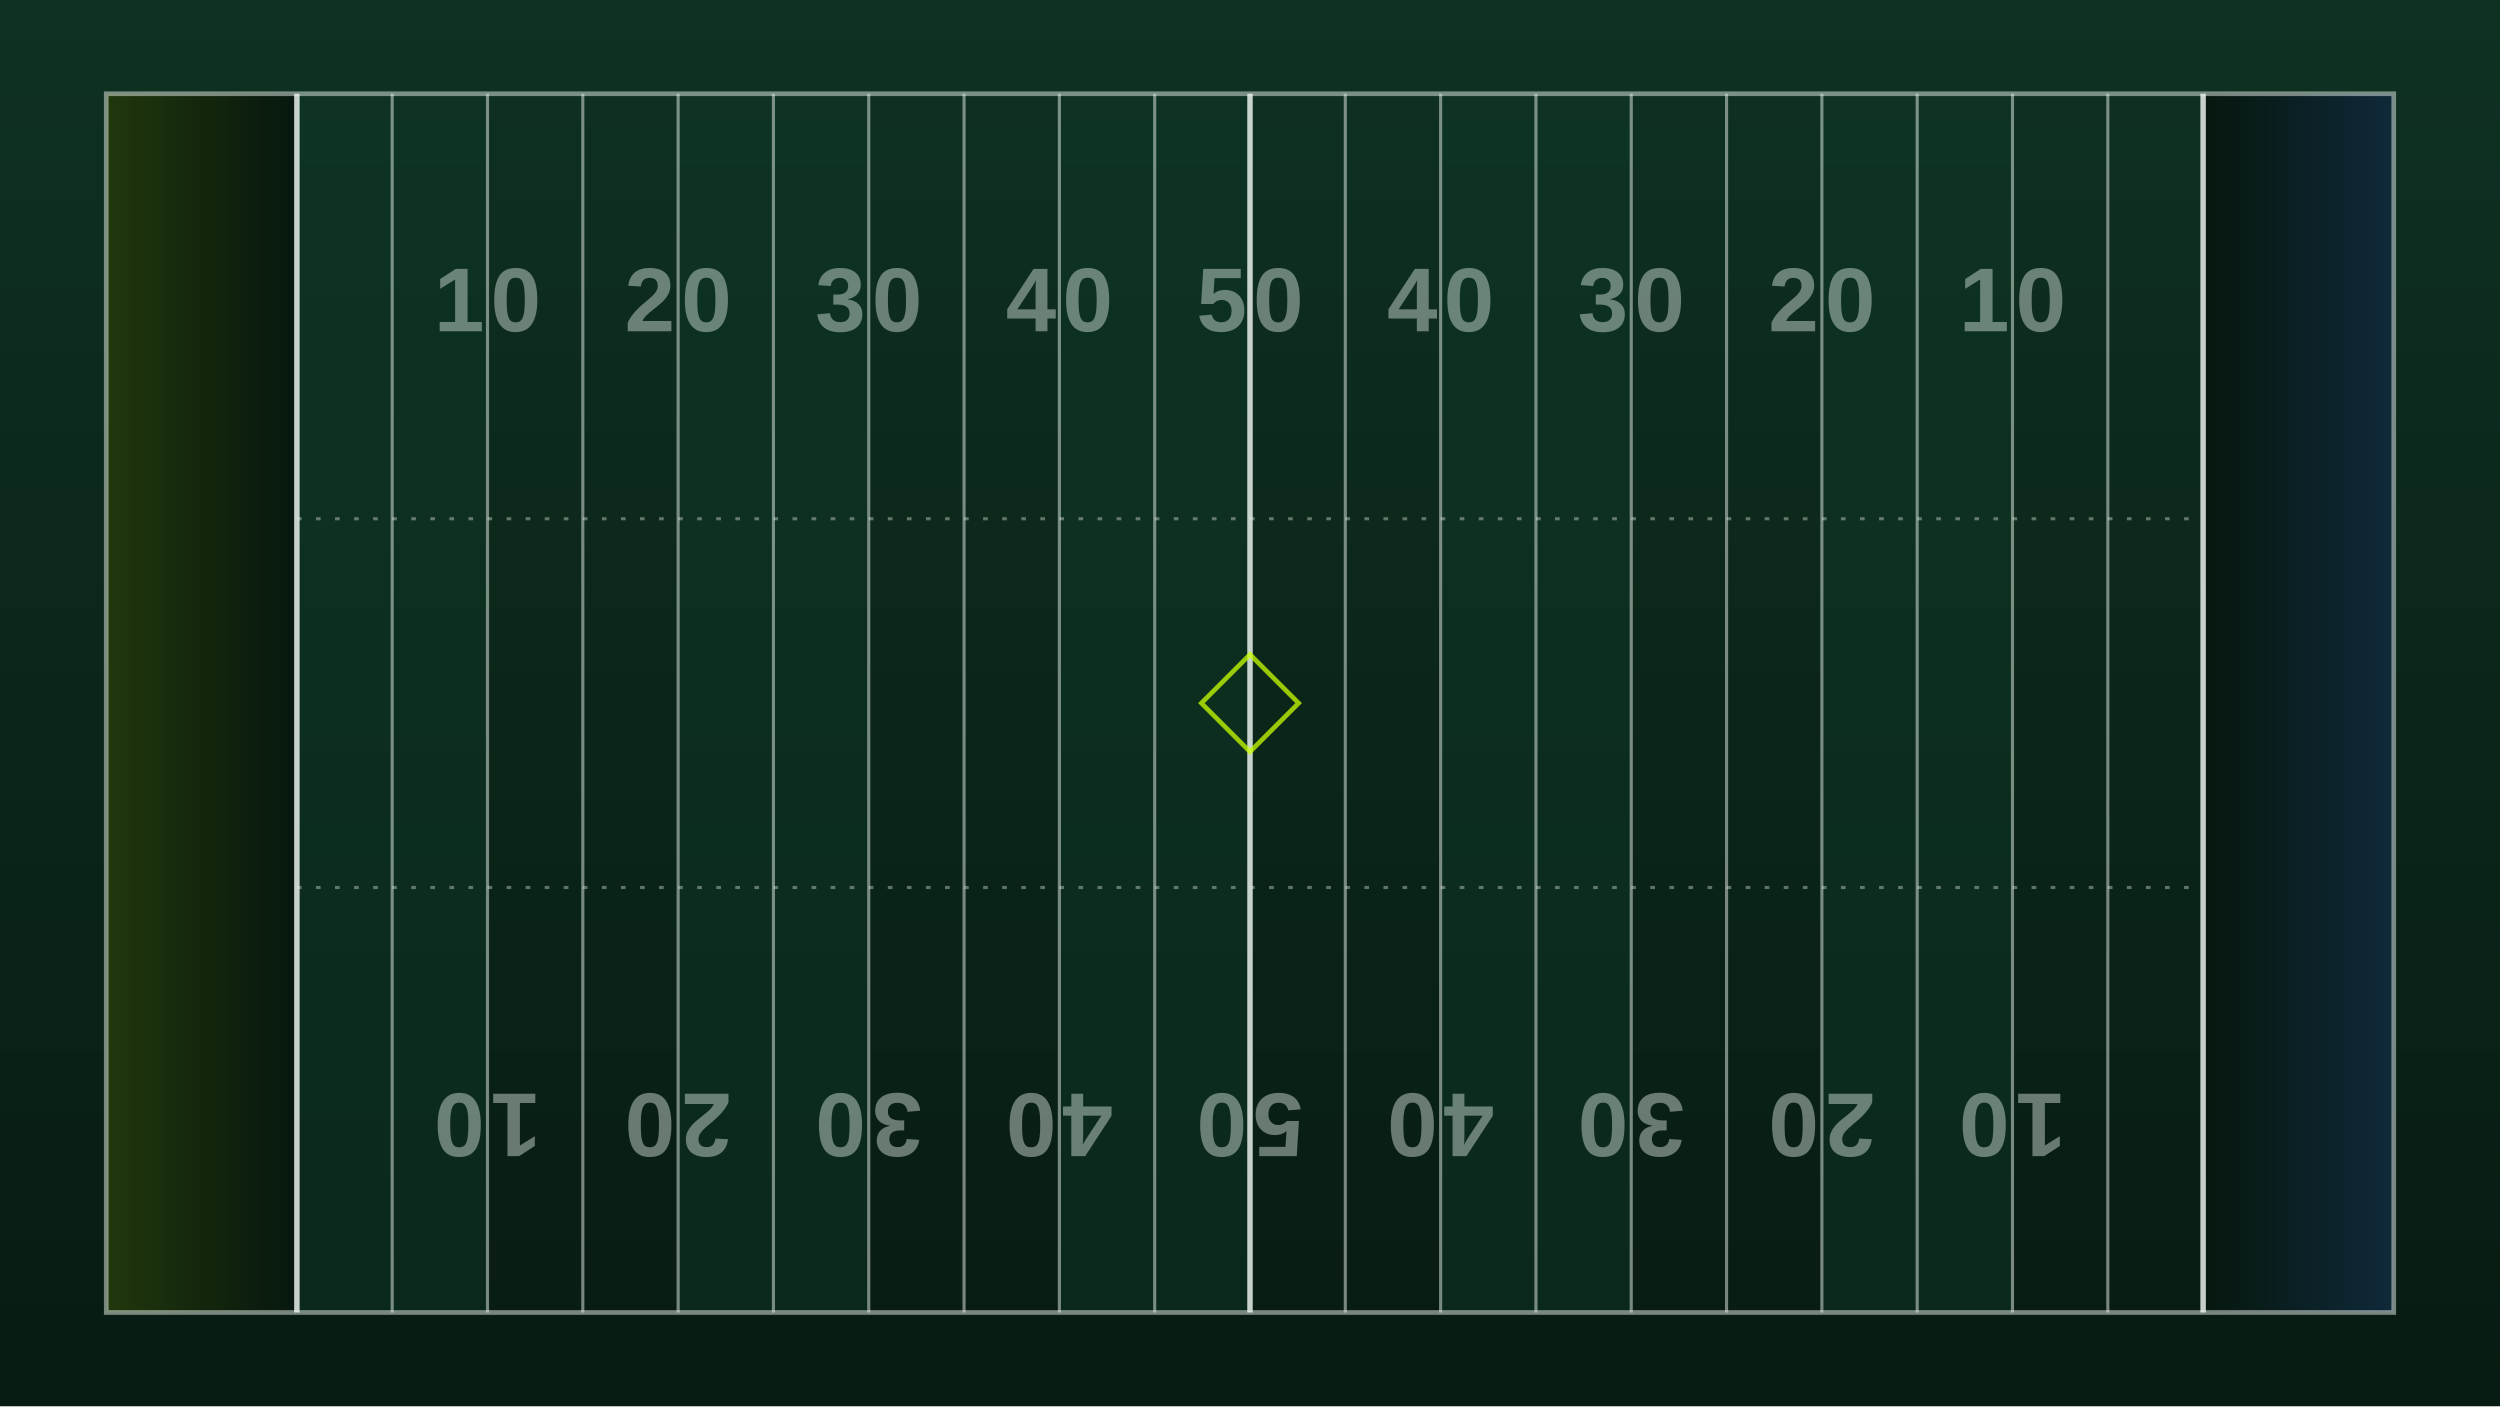
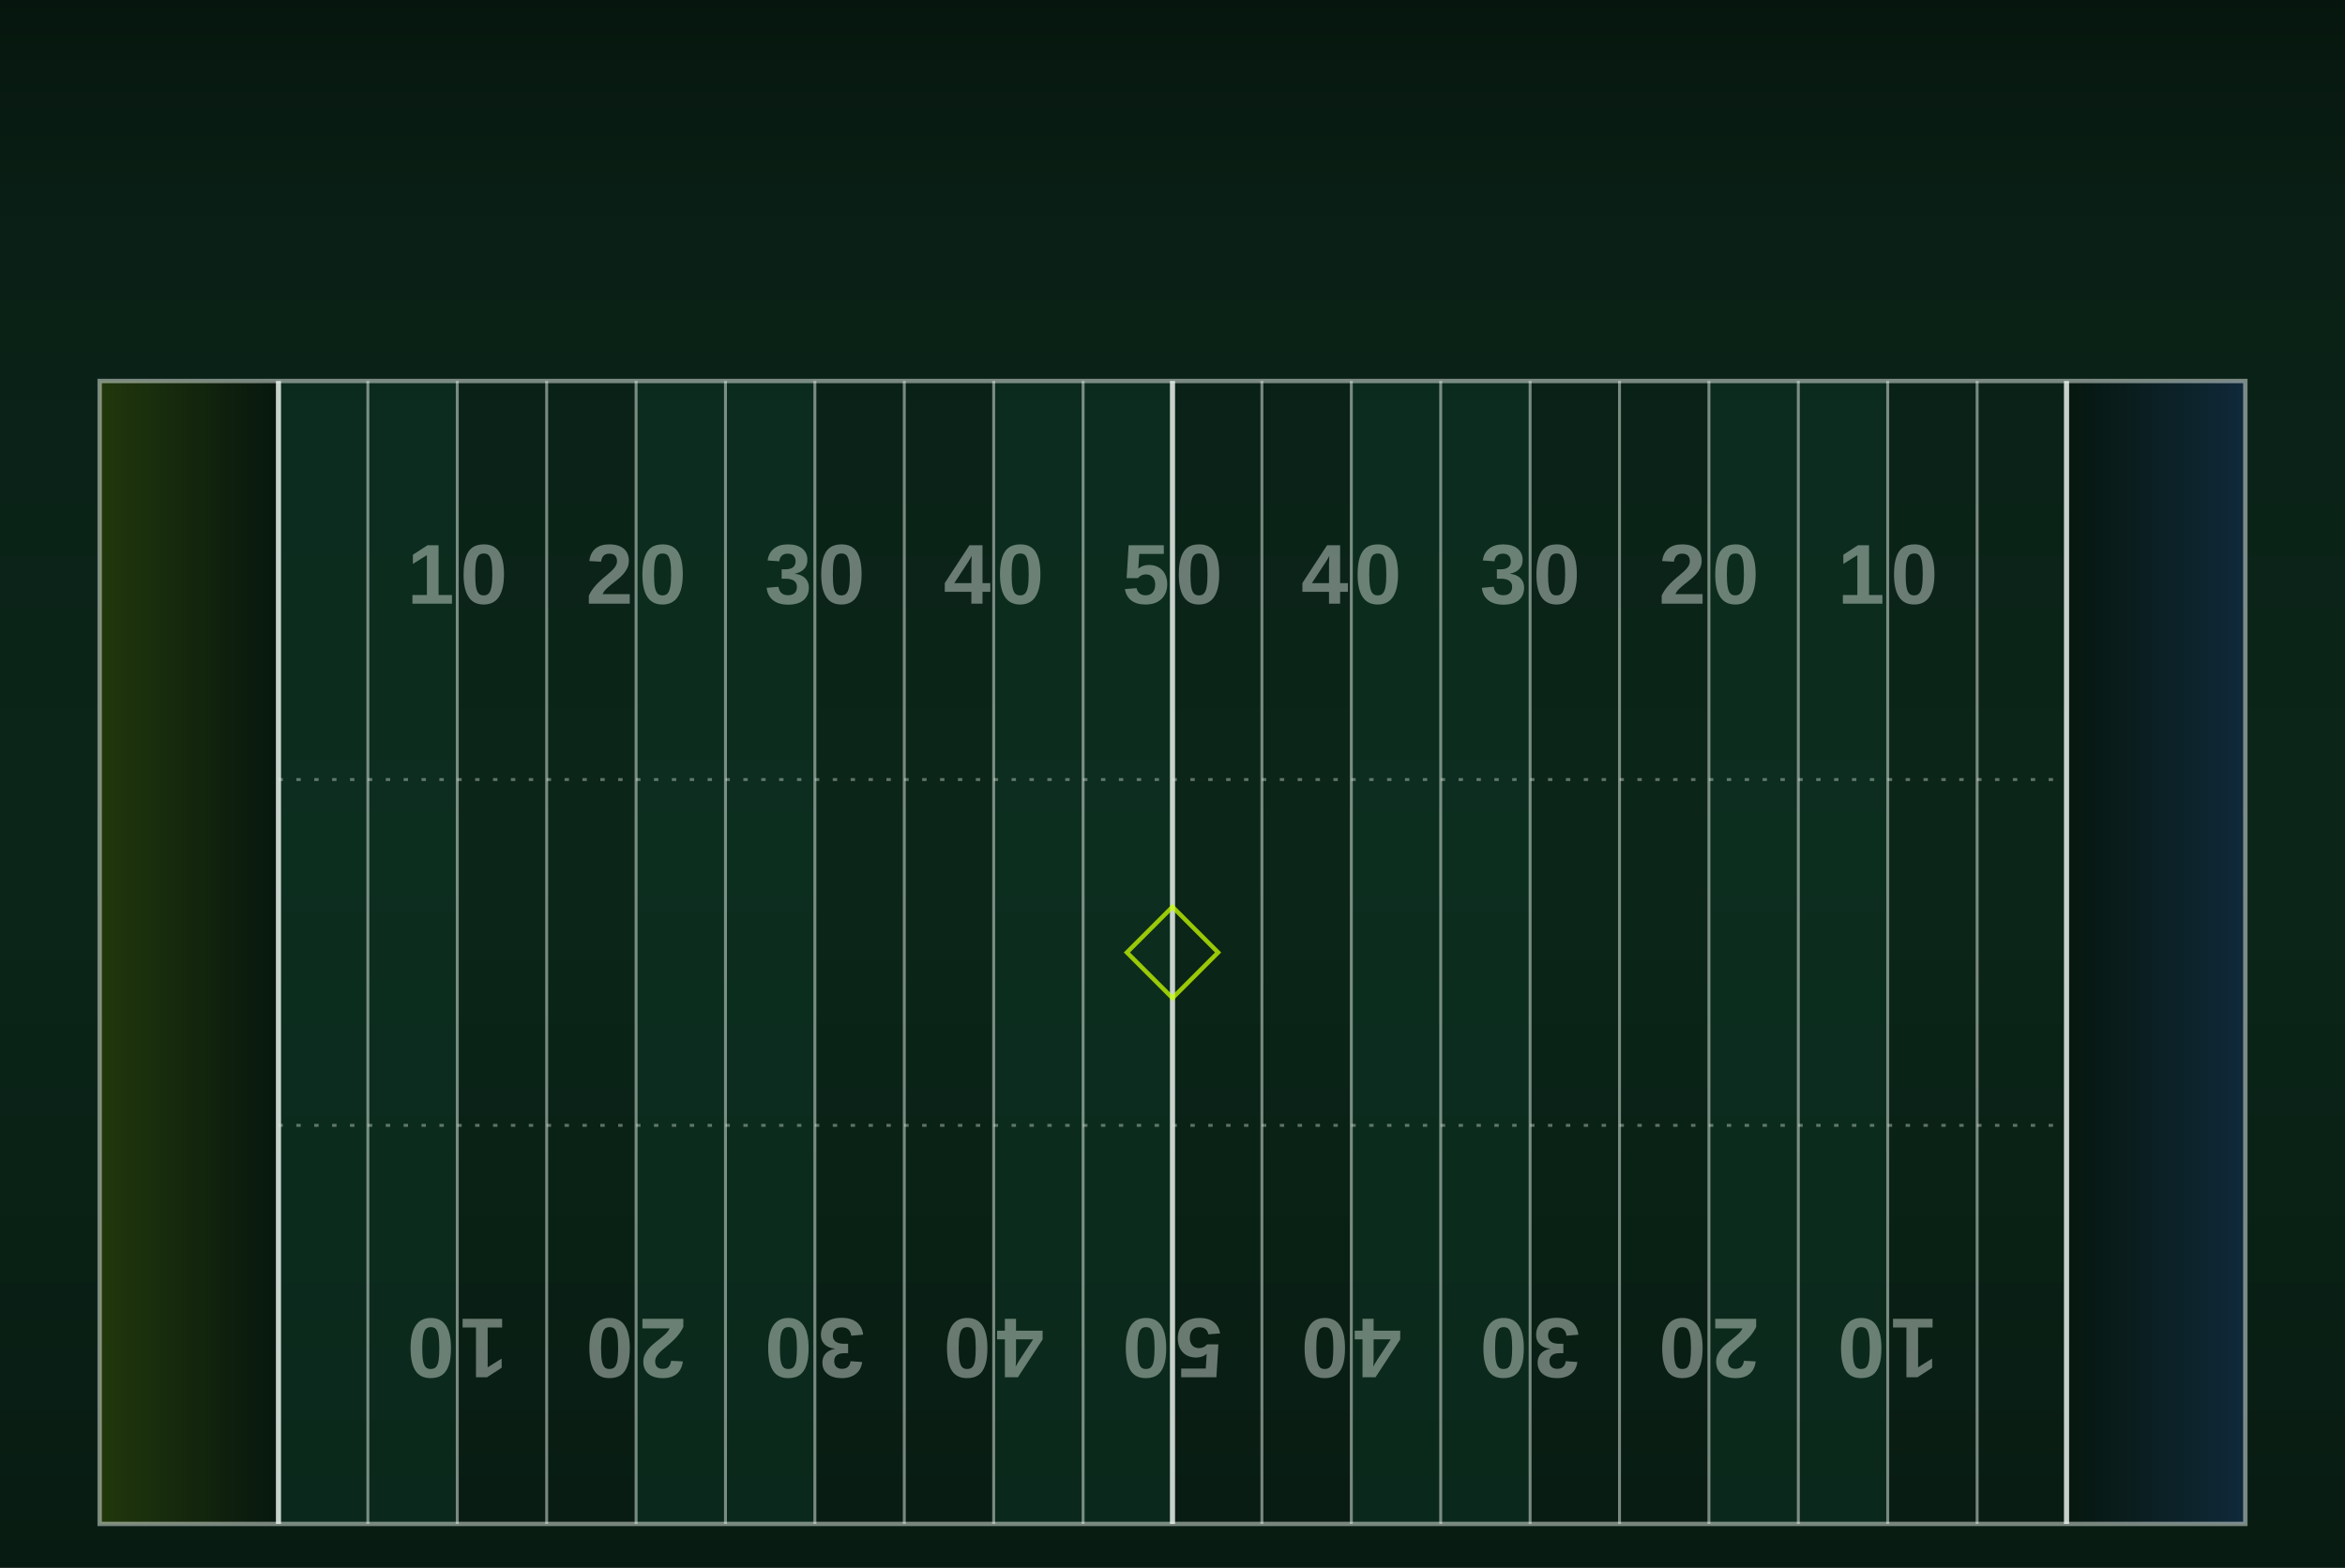
- <svg xmlns="http://www.w3.org/2000/svg" viewBox="0 0 1600 900" preserveAspectRatio="xMidYMid slice">
+ <svg xmlns="http://www.w3.org/2000/svg" viewBox="0 0 1600 1070" preserveAspectRatio="xMidYMid slice">
  <defs>
    <linearGradient id="turf" x1="0" y1="0" x2="0" y2="1">
-       <stop offset="0" stop-color="#0e3122" />
-       <stop offset="0.5" stop-color="#0b2619" />
+       <stop offset="0" stop-color="#06160e" />
+       <stop offset="0.16" stop-color="#0a2016" />
+       <stop offset="0.55" stop-color="#0b2619" />
      <stop offset="1" stop-color="#081b12" />
    </linearGradient>
    <linearGradient id="ezL" x1="0" y1="0" x2="1" y2="0">
      <stop offset="0" stop-color="#c9ff00" stop-opacity="0.14" />
      <stop offset="1" stop-color="#c9ff00" stop-opacity="0" />
    </linearGradient>
    <linearGradient id="ezR" x1="1" y1="0" x2="0" y2="0">
      <stop offset="0" stop-color="#3d7bff" stop-opacity="0.18" />
      <stop offset="1" stop-color="#3d7bff" stop-opacity="0" />
    </linearGradient>
  </defs>
-   <rect x="0" y="0" width="1600" height="900" fill="url(#turf)" />
-   <g fill="#0f3826" fill-opacity="0.45">
-     <rect x="190" y="60" width="122" height="780" />
-     <rect x="434" y="60" width="122" height="780" />
-     <rect x="678" y="60" width="122" height="780" />
-     <rect x="922" y="60" width="122" height="780" />
-     <rect x="1166" y="60" width="122" height="780" />
-   </g>
-   <rect x="68" y="60" width="122" height="780" fill="#06170e" />
-   <rect x="1410" y="60" width="122" height="780" fill="#06170e" />
-   <rect x="68" y="60" width="122" height="780" fill="url(#ezL)" />
-   <rect x="1410" y="60" width="122" height="780" fill="url(#ezR)" />
-   <rect x="68" y="60" width="1464" height="780" fill="none" stroke="#e8f0ea" stroke-opacity="0.5" stroke-width="3" />
-   <g stroke="#e8f0ea" stroke-opacity="0.5" stroke-width="2">
-     <line x1="251" y1="60" x2="251" y2="840" />
-     <line x1="312" y1="60" x2="312" y2="840" />
-     <line x1="373" y1="60" x2="373" y2="840" />
-     <line x1="434" y1="60" x2="434" y2="840" />
-     <line x1="495" y1="60" x2="495" y2="840" />
-     <line x1="556" y1="60" x2="556" y2="840" />
-     <line x1="617" y1="60" x2="617" y2="840" />
-     <line x1="678" y1="60" x2="678" y2="840" />
-     <line x1="739" y1="60" x2="739" y2="840" />
-     <line x1="861" y1="60" x2="861" y2="840" />
-     <line x1="922" y1="60" x2="922" y2="840" />
-     <line x1="983" y1="60" x2="983" y2="840" />
-     <line x1="1044" y1="60" x2="1044" y2="840" />
-     <line x1="1105" y1="60" x2="1105" y2="840" />
-     <line x1="1166" y1="60" x2="1166" y2="840" />
-     <line x1="1227" y1="60" x2="1227" y2="840" />
-     <line x1="1288" y1="60" x2="1288" y2="840" />
-     <line x1="1349" y1="60" x2="1349" y2="840" />
-   </g>
-   <g stroke="#e8f0ea" stroke-opacity="0.85" stroke-width="3.5">
-     <line x1="190" y1="60" x2="190" y2="840" />
-     <line x1="1410" y1="60" x2="1410" y2="840" />
-     <line x1="800" y1="60" x2="800" y2="840" />
-   </g>
-   <g stroke="#dfe9e2" stroke-opacity="0.4" stroke-width="2" stroke-dasharray="3 9.2">
-     <line x1="190" y1="332" x2="1410" y2="332" />
-     <line x1="190" y1="568" x2="1410" y2="568" />
-   </g>
-   <g fill="#dfe9e2" fill-opacity="0.45" font-family="'Arial Narrow', Arial, sans-serif" font-weight="700" font-size="58" text-anchor="middle" letter-spacing="4">
-     <text x="312" y="212">10</text>
-     <text x="434" y="212">20</text>
-     <text x="556" y="212">30</text>
-     <text x="678" y="212">40</text>
-     <text x="800" y="212">50</text>
-     <text x="922" y="212">40</text>
-     <text x="1044" y="212">30</text>
-     <text x="1166" y="212">20</text>
-     <text x="1288" y="212">10</text>
-   </g>
-   <g fill="#dfe9e2" fill-opacity="0.45" font-family="'Arial Narrow', Arial, sans-serif" font-weight="700" font-size="58" text-anchor="middle" letter-spacing="4" transform="rotate(180 800 700)">
-     <text x="312" y="700">10</text>
-     <text x="434" y="700">20</text>
-     <text x="556" y="700">30</text>
-     <text x="678" y="700">40</text>
-     <text x="800" y="700">50</text>
-     <text x="922" y="700">40</text>
-     <text x="1044" y="700">30</text>
-     <text x="1166" y="700">20</text>
-     <text x="1288" y="700">10</text>
-   </g>
-   <g transform="translate(800 450) rotate(45)">
-     <rect x="-22" y="-22" width="44" height="44" fill="none" stroke="#c9ff00" stroke-opacity="0.75" stroke-width="3" />
+   <rect x="0" y="0" width="1600" height="1070" fill="url(#turf)" />
+   <g transform="translate(0 200)">
+     <g fill="#0f3826" fill-opacity="0.45">
+       <rect x="190" y="60" width="122" height="780" />
+       <rect x="434" y="60" width="122" height="780" />
+       <rect x="678" y="60" width="122" height="780" />
+       <rect x="922" y="60" width="122" height="780" />
+       <rect x="1166" y="60" width="122" height="780" />
+     </g>
+     <rect x="68" y="60" width="122" height="780" fill="#06170e" />
+     <rect x="1410" y="60" width="122" height="780" fill="#06170e" />
+     <rect x="68" y="60" width="122" height="780" fill="url(#ezL)" />
+     <rect x="1410" y="60" width="122" height="780" fill="url(#ezR)" />
+     <rect x="68" y="60" width="1464" height="780" fill="none" stroke="#e8f0ea" stroke-opacity="0.5" stroke-width="3" />
+     <g stroke="#e8f0ea" stroke-opacity="0.5" stroke-width="2">
+       <line x1="251" y1="60" x2="251" y2="840" />
+       <line x1="312" y1="60" x2="312" y2="840" />
+       <line x1="373" y1="60" x2="373" y2="840" />
+       <line x1="434" y1="60" x2="434" y2="840" />
+       <line x1="495" y1="60" x2="495" y2="840" />
+       <line x1="556" y1="60" x2="556" y2="840" />
+       <line x1="617" y1="60" x2="617" y2="840" />
+       <line x1="678" y1="60" x2="678" y2="840" />
+       <line x1="739" y1="60" x2="739" y2="840" />
+       <line x1="861" y1="60" x2="861" y2="840" />
+       <line x1="922" y1="60" x2="922" y2="840" />
+       <line x1="983" y1="60" x2="983" y2="840" />
+       <line x1="1044" y1="60" x2="1044" y2="840" />
+       <line x1="1105" y1="60" x2="1105" y2="840" />
+       <line x1="1166" y1="60" x2="1166" y2="840" />
+       <line x1="1227" y1="60" x2="1227" y2="840" />
+       <line x1="1288" y1="60" x2="1288" y2="840" />
+       <line x1="1349" y1="60" x2="1349" y2="840" />
+     </g>
+     <g stroke="#e8f0ea" stroke-opacity="0.85" stroke-width="3.5">
+       <line x1="190" y1="60" x2="190" y2="840" />
+       <line x1="1410" y1="60" x2="1410" y2="840" />
+       <line x1="800" y1="60" x2="800" y2="840" />
+     </g>
+     <g stroke="#dfe9e2" stroke-opacity="0.4" stroke-width="2" stroke-dasharray="3 9.2">
+       <line x1="190" y1="332" x2="1410" y2="332" />
+       <line x1="190" y1="568" x2="1410" y2="568" />
+     </g>
+     <g fill="#dfe9e2" fill-opacity="0.45" font-family="'Arial Narrow', Arial, sans-serif" font-weight="700" font-size="58" text-anchor="middle" letter-spacing="4">
+       <text x="312" y="212">10</text>
+       <text x="434" y="212">20</text>
+       <text x="556" y="212">30</text>
+       <text x="678" y="212">40</text>
+       <text x="800" y="212">50</text>
+       <text x="922" y="212">40</text>
+       <text x="1044" y="212">30</text>
+       <text x="1166" y="212">20</text>
+       <text x="1288" y="212">10</text>
+     </g>
+     <g fill="#dfe9e2" fill-opacity="0.45" font-family="'Arial Narrow', Arial, sans-serif" font-weight="700" font-size="58" text-anchor="middle" letter-spacing="4" transform="rotate(180 800 700)">
+       <text x="312" y="700">10</text>
+       <text x="434" y="700">20</text>
+       <text x="556" y="700">30</text>
+       <text x="678" y="700">40</text>
+       <text x="800" y="700">50</text>
+       <text x="922" y="700">40</text>
+       <text x="1044" y="700">30</text>
+       <text x="1166" y="700">20</text>
+       <text x="1288" y="700">10</text>
+     </g>
+     <g transform="translate(800 450) rotate(45)">
+       <rect x="-22" y="-22" width="44" height="44" fill="none" stroke="#c9ff00" stroke-opacity="0.75" stroke-width="3" />
+     </g>
  </g>
</svg>
